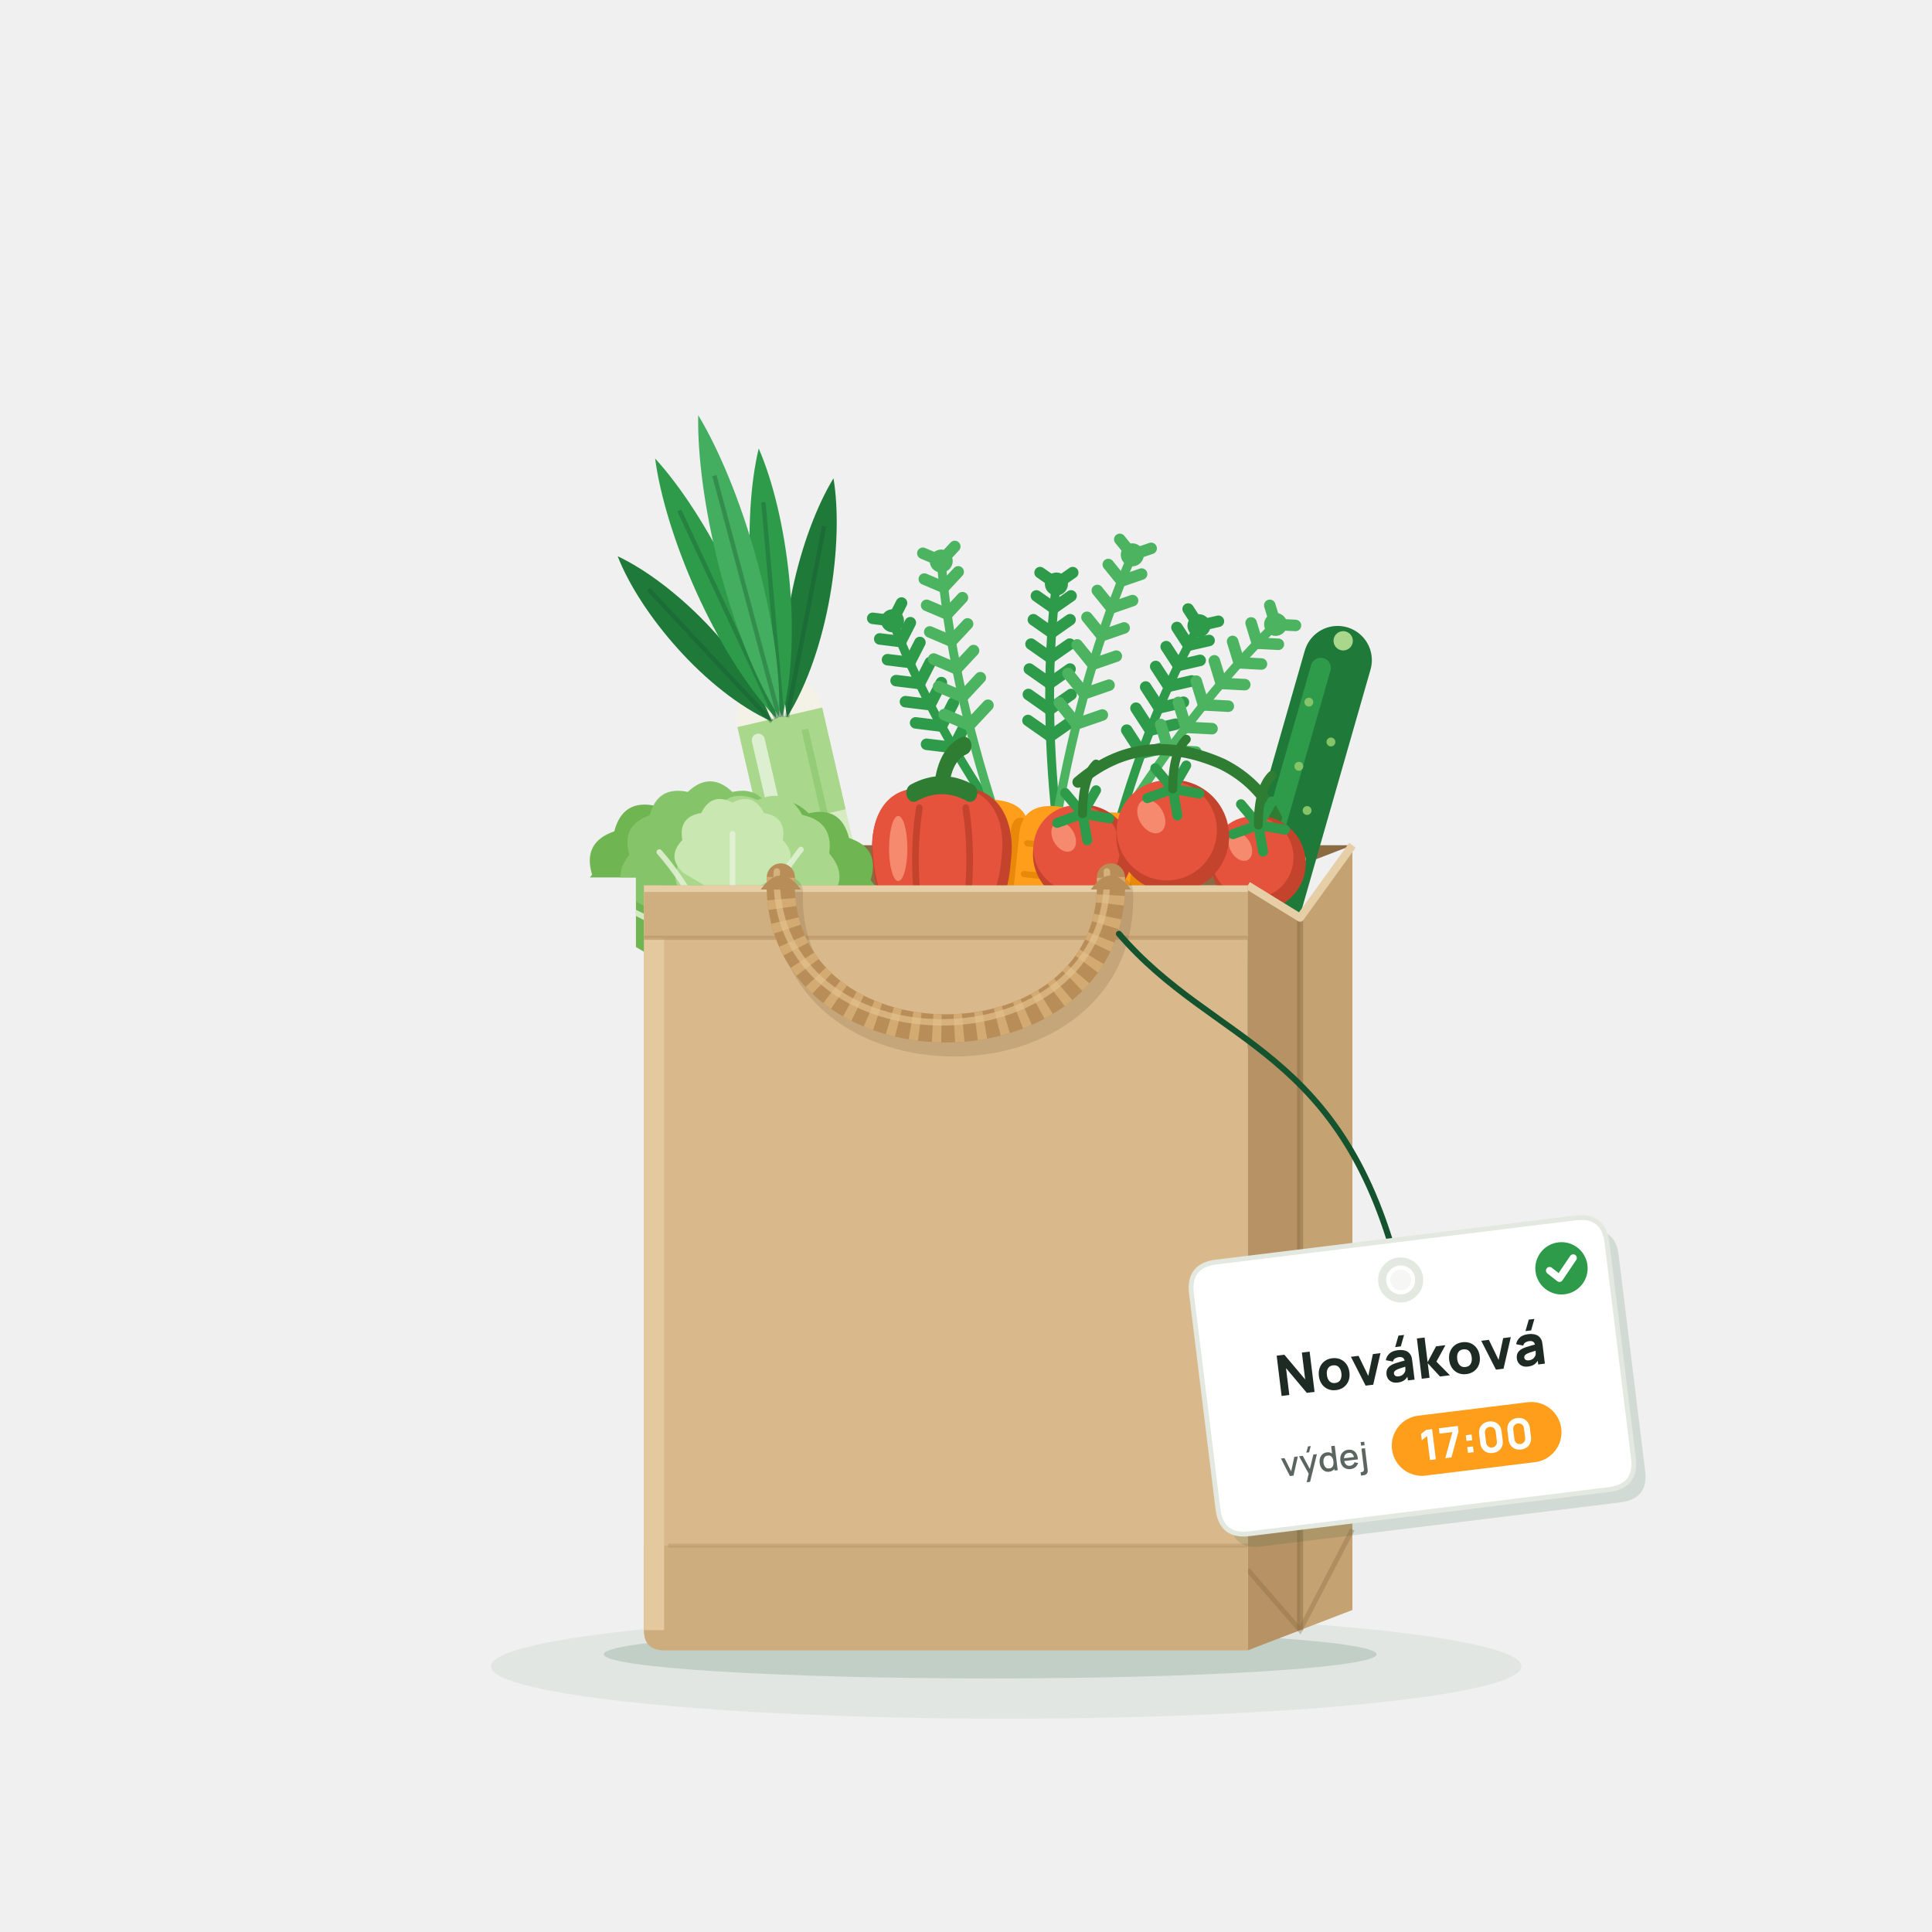
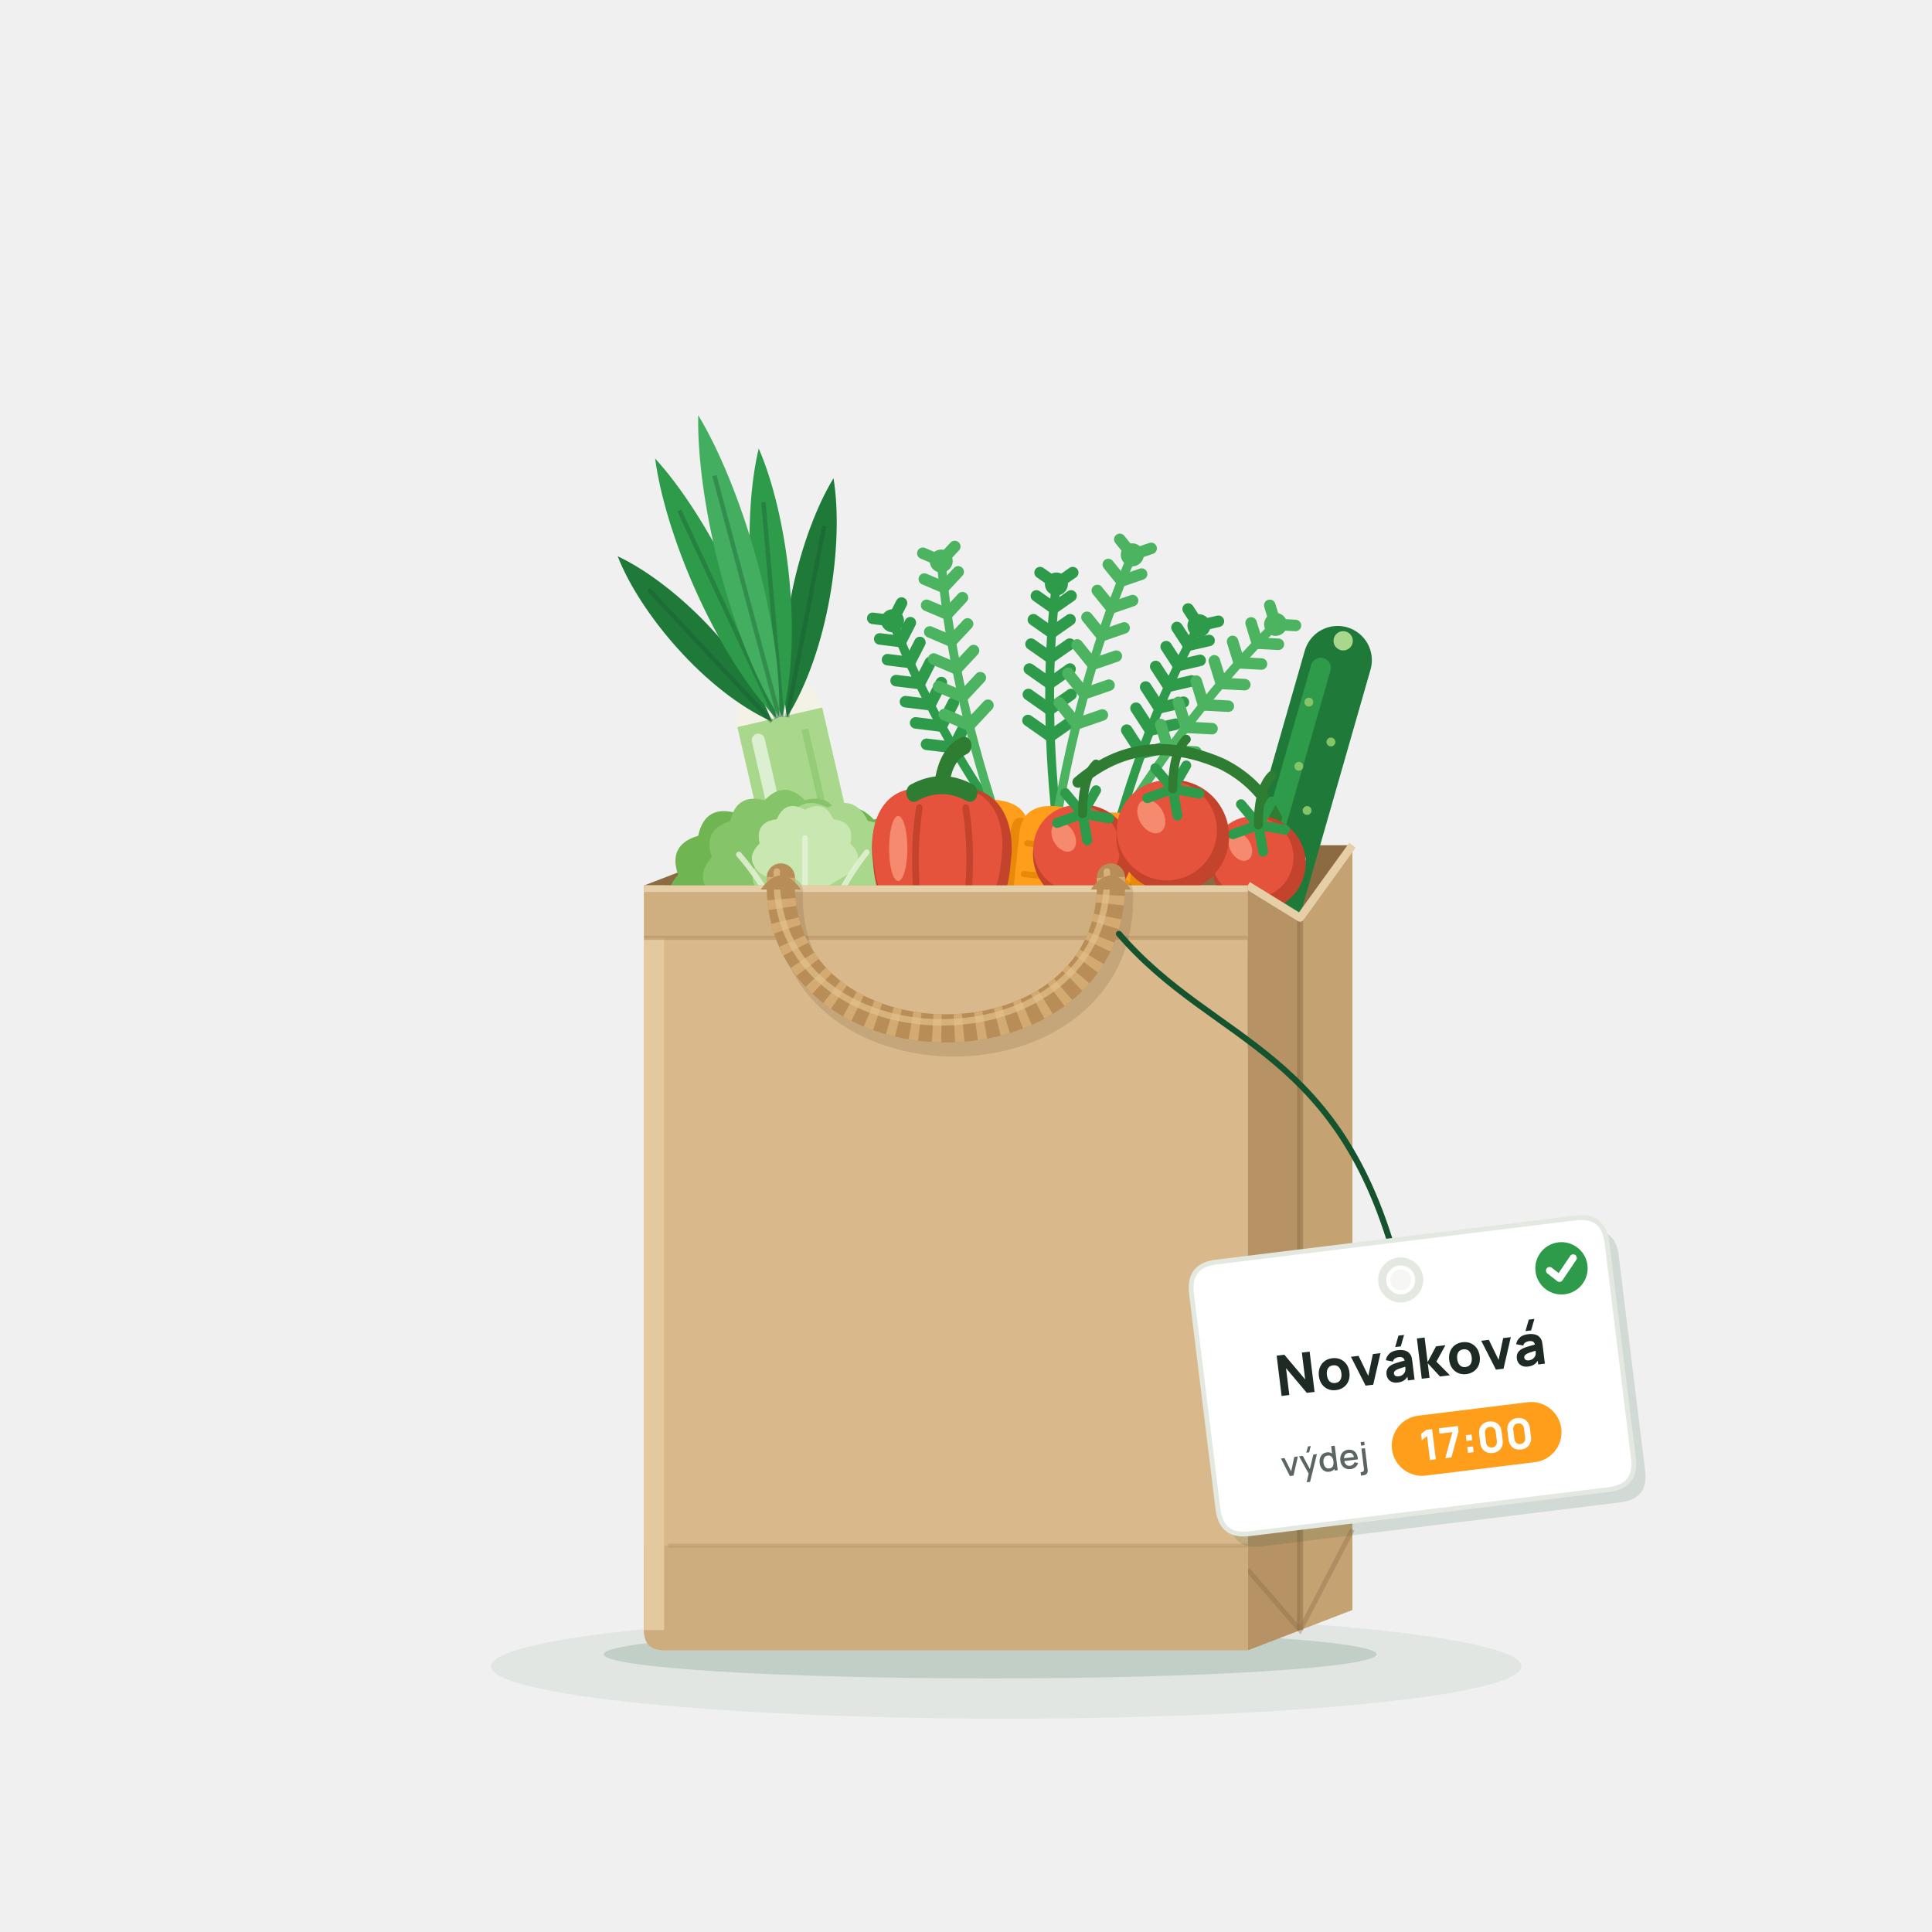
<svg xmlns="http://www.w3.org/2000/svg" viewBox="0 0 480 480" width="480" height="480">
  <ellipse cx="250" cy="414" rx="128" ry="13" fill="#14532D" opacity="0.07" />
  <ellipse cx="246" cy="411" rx="96" ry="6" fill="#14532D" opacity="0.16" />
-   <path d="M160 220 L310 220 L336 210 L186 210 Z" fill="#8C6B43" />
+   <path d="M160 220 L310 220 L323.0 228 L336 210 L186 210 Z" fill="#8C6B43" />
  <clipPath id="pc-fill">
    <path d="M0 0H480V212L338 208V420H158V218H0Z" />
  </clipPath>
  <g clip-path="url(#pc-fill)">
    <g transform="translate(318 214) rotate(16) scale(1)">
      <path d="M0 40V-52" stroke="#1F7A3A" stroke-width="17" stroke-linecap="round" />
      <path d="M-3.5 36V-49" stroke="#2E9B4A" stroke-width="5" stroke-linecap="round" />
      <circle cx="0" cy="-57" r="2.4" fill="#A9D78C" />
      <circle cx="-4" cy="-6" r="1.1" fill="#86C46A" />
      <circle cx="3" cy="-14" r="1.1" fill="#86C46A" />
      <circle cx="-2" cy="-24" r="1.1" fill="#86C46A" />
      <circle cx="4" cy="-32" r="1.1" fill="#86C46A" />
      <circle cx="-4" cy="-40" r="1.1" fill="#86C46A" />
      <circle cx="2" cy="2" r="1.1" fill="#86C46A" />
      <circle cx="5" cy="-2" r="1.1" fill="#86C46A" />
      <circle cx="-5" cy="12" r="1.1" fill="#86C46A" />
    </g>
    <g transform="translate(202 214) scale(1.08) translate(-202 -214)">
      <g transform="translate(202 214) rotate(-13) scale(1)">
        <path d="M0 60V-34" stroke="#F4F1E6" stroke-width="20" stroke-linecap="round" />
        <path d="M0 22V-34" stroke="#D6EBC1" stroke-width="20" />
        <path d="M0 -10V-34" stroke="#A9D78C" stroke-width="20" />
        <path d="M-6 30V-30" stroke="#FFFFFF" stroke-width="3" stroke-linecap="round" opacity="0.6" />
        <path d="M5 30V-30" stroke="#86C46A" stroke-width="1.6" opacity="0.6" />
        <path transform="translate(-2 -33.46) rotate(-30)" d="M0 0C6.5 -15.6 5.2 -39 0 -52C-5.2 -39 -6.5 -15.6 0 0Z" fill="#1F7A3A" />
        <path d="M-2 -33.46L-22.8 -69.49" stroke="#14532D" stroke-width="1" opacity="0.35" />
        <path transform="translate(1.63 -33.65) rotate(24)" d="M0 0C6.5 -16.8 5.2 -42 0 -56C-5.2 -42 -6.5 -16.8 0 0Z" fill="#1F7A3A" />
        <path d="M1.63 -33.65L19.85 -74.58" stroke="#14532D" stroke-width="1" opacity="0.35" />
        <path transform="translate(-0.83 -33.91) rotate(-12)" d="M0 0C6.5 -19.8 5.2 -49.5 0 -66C-5.2 -49.5 -6.5 -19.8 0 0Z" fill="#2E9B4A" />
        <path d="M-0.83 -33.91L-11.81 -85.56" stroke="#14532D" stroke-width="1" opacity="0.35" />
        <path transform="translate(0.56 -33.96) rotate(8)" d="M0 0C6.5 -18.6 5.2 -46.5 0 -62C-5.2 -46.5 -6.5 -18.6 0 0Z" fill="#2E9B4A" />
        <path d="M0.56 -33.96L7.46 -83.08" stroke="#14532D" stroke-width="1" opacity="0.35" />
        <path transform="translate(-0.14 -34) rotate(-2)" d="M0 0C6.5 -21.6 5.2 -54 0 -72C-5.2 -54 -6.5 -21.6 0 0Z" fill="#43AD60" />
        <path d="M-0.14 -34L-2.15 -91.56" stroke="#14532D" stroke-width="1" opacity="0.35" />
      </g>
    </g>
    <g transform="translate(262 208) scale(1.1) translate(-262 -208)">
      <g transform="translate(262 208) rotate(6) scale(1)">
        <path d="M-14 -4Q-31.39 -24.73 -41.51 -44.79" stroke="#2E9B4A" stroke-width="2" fill="none" stroke-linecap="round" />
        <path d="M-24.79 -17.75L-30.95 -17.85" stroke="#2E9B4A" stroke-width="2.6" stroke-linecap="round" />
        <path d="M-24.79 -17.75L-22.58 -23.5" stroke="#2E9B4A" stroke-width="2.6" stroke-linecap="round" />
        <path d="M-28.02 -22.29L-33.91 -22.4" stroke="#2E9B4A" stroke-width="2.6" stroke-linecap="round" />
        <path d="M-28.02 -22.29L-25.91 -27.79" stroke="#2E9B4A" stroke-width="2.6" stroke-linecap="round" />
        <path d="M-31.08 -26.83L-36.69 -26.92" stroke="#2E9B4A" stroke-width="2.6" stroke-linecap="round" />
        <path d="M-31.08 -26.83L-29.07 -32.06" stroke="#2E9B4A" stroke-width="2.6" stroke-linecap="round" />
        <path d="M-33.96 -31.34L-39.29 -31.43" stroke="#2E9B4A" stroke-width="2.6" stroke-linecap="round" />
        <path d="M-33.96 -31.34L-32.05 -36.32" stroke="#2E9B4A" stroke-width="2.6" stroke-linecap="round" />
        <path d="M-36.66 -35.84L-41.71 -35.93" stroke="#2E9B4A" stroke-width="2.6" stroke-linecap="round" />
        <path d="M-36.66 -35.84L-34.84 -40.56" stroke="#2E9B4A" stroke-width="2.6" stroke-linecap="round" />
        <path d="M-39.17 -40.32L-43.95 -40.41" stroke="#2E9B4A" stroke-width="2.6" stroke-linecap="round" />
        <path d="M-39.17 -40.32L-37.46 -44.78" stroke="#2E9B4A" stroke-width="2.6" stroke-linecap="round" />
        <path d="M-41.51 -44.79L-46.01 -44.87" stroke="#2E9B4A" stroke-width="2.6" stroke-linecap="round" />
        <path d="M-41.51 -44.79L-39.9 -48.99" stroke="#2E9B4A" stroke-width="2.6" stroke-linecap="round" />
        <circle cx="-41.51" cy="-44.79" r="2.6" fill="#2E9B4A" />
        <path d="M-14 -4Q-27.02 -33.24 -31.98 -59.35" stroke="#4CB461" stroke-width="2" fill="none" stroke-linecap="round" />
        <path d="M-21.78 -23.15L-27.68 -24.95" stroke="#4CB461" stroke-width="2.6" stroke-linecap="round" />
        <path d="M-21.78 -23.15L-18.07 -28.07" stroke="#4CB461" stroke-width="2.6" stroke-linecap="round" />
        <path d="M-23.98 -29.37L-29.61 -31.1" stroke="#4CB461" stroke-width="2.6" stroke-linecap="round" />
        <path d="M-23.98 -29.37L-20.44 -34.08" stroke="#4CB461" stroke-width="2.6" stroke-linecap="round" />
        <path d="M-25.98 -35.52L-31.35 -37.17" stroke="#4CB461" stroke-width="2.6" stroke-linecap="round" />
        <path d="M-25.98 -35.52L-22.6 -40.01" stroke="#4CB461" stroke-width="2.6" stroke-linecap="round" />
        <path d="M-27.78 -41.6L-32.88 -43.16" stroke="#4CB461" stroke-width="2.6" stroke-linecap="round" />
        <path d="M-27.78 -41.6L-24.57 -45.86" stroke="#4CB461" stroke-width="2.6" stroke-linecap="round" />
        <path d="M-29.38 -47.59L-34.21 -49.07" stroke="#4CB461" stroke-width="2.6" stroke-linecap="round" />
        <path d="M-29.38 -47.59L-26.34 -51.63" stroke="#4CB461" stroke-width="2.6" stroke-linecap="round" />
        <path d="M-30.78 -53.51L-35.35 -54.91" stroke="#4CB461" stroke-width="2.6" stroke-linecap="round" />
        <path d="M-30.78 -53.51L-27.91 -57.33" stroke="#4CB461" stroke-width="2.6" stroke-linecap="round" />
        <path d="M-31.98 -59.35L-36.29 -60.67" stroke="#4CB461" stroke-width="2.6" stroke-linecap="round" />
        <path d="M-31.98 -59.35L-29.28 -62.95" stroke="#4CB461" stroke-width="2.6" stroke-linecap="round" />
        <circle cx="-31.98" cy="-59.35" r="2.6" fill="#4CB461" />
        <path d="M0 -4Q-6.08 -32.62 -5.56 -56.91" stroke="#2E9B4A" stroke-width="2" fill="none" stroke-linecap="round" />
        <path d="M-3.32 -22.6L-8.72 -25.59" stroke="#2E9B4A" stroke-width="2.6" stroke-linecap="round" />
        <path d="M-3.32 -22.6L1.33 -26.64" stroke="#2E9B4A" stroke-width="2.6" stroke-linecap="round" />
        <path d="M-4.1 -28.58L-9.25 -31.44" stroke="#2E9B4A" stroke-width="2.6" stroke-linecap="round" />
        <path d="M-4.1 -28.58L0.34 -32.45" stroke="#2E9B4A" stroke-width="2.6" stroke-linecap="round" />
        <path d="M-4.72 -34.46L-9.63 -37.18" stroke="#2E9B4A" stroke-width="2.6" stroke-linecap="round" />
        <path d="M-4.72 -34.46L-0.49 -38.14" stroke="#2E9B4A" stroke-width="2.6" stroke-linecap="round" />
        <path d="M-5.18 -40.24L-9.84 -42.82" stroke="#2E9B4A" stroke-width="2.6" stroke-linecap="round" />
        <path d="M-5.18 -40.24L-1.15 -43.73" stroke="#2E9B4A" stroke-width="2.6" stroke-linecap="round" />
        <path d="M-5.47 -45.9L-9.89 -48.35" stroke="#2E9B4A" stroke-width="2.6" stroke-linecap="round" />
        <path d="M-5.47 -45.9L-1.65 -49.22" stroke="#2E9B4A" stroke-width="2.6" stroke-linecap="round" />
        <path d="M-5.6 -51.46L-9.77 -53.77" stroke="#2E9B4A" stroke-width="2.6" stroke-linecap="round" />
        <path d="M-5.6 -51.46L-1.99 -54.59" stroke="#2E9B4A" stroke-width="2.6" stroke-linecap="round" />
        <path d="M-5.56 -56.91L-9.5 -59.09" stroke="#2E9B4A" stroke-width="2.6" stroke-linecap="round" />
        <path d="M-5.56 -56.91L-2.16 -59.86" stroke="#2E9B4A" stroke-width="2.6" stroke-linecap="round" />
        <circle cx="-5.56" cy="-56.91" r="2.6" fill="#2E9B4A" />
        <path d="M0 -4Q2.39 -38.13 10.8 -65.26" stroke="#4CB461" stroke-width="2" fill="none" stroke-linecap="round" />
        <path d="M2.26 -25.97L-2.1 -30.33" stroke="#4CB461" stroke-width="2.6" stroke-linecap="round" />
        <path d="M2.26 -25.97L7.85 -28.58" stroke="#4CB461" stroke-width="2.6" stroke-linecap="round" />
        <path d="M3.31 -32.95L-0.85 -37.12" stroke="#4CB461" stroke-width="2.6" stroke-linecap="round" />
        <path d="M3.31 -32.95L8.65 -35.44" stroke="#4CB461" stroke-width="2.6" stroke-linecap="round" />
        <path d="M4.51 -39.76L0.54 -43.73" stroke="#4CB461" stroke-width="2.6" stroke-linecap="round" />
        <path d="M4.51 -39.76L9.6 -42.13" stroke="#4CB461" stroke-width="2.6" stroke-linecap="round" />
        <path d="M5.86 -46.39L2.09 -50.16" stroke="#4CB461" stroke-width="2.6" stroke-linecap="round" />
        <path d="M5.86 -46.39L10.69 -48.65" stroke="#4CB461" stroke-width="2.6" stroke-linecap="round" />
        <path d="M7.36 -52.85L3.78 -56.43" stroke="#4CB461" stroke-width="2.6" stroke-linecap="round" />
        <path d="M7.36 -52.85L11.94 -54.99" stroke="#4CB461" stroke-width="2.6" stroke-linecap="round" />
        <path d="M9.01 -59.14L5.63 -62.52" stroke="#4CB461" stroke-width="2.6" stroke-linecap="round" />
        <path d="M9.01 -59.14L13.34 -61.16" stroke="#4CB461" stroke-width="2.6" stroke-linecap="round" />
        <path d="M10.8 -65.26L7.62 -68.44" stroke="#4CB461" stroke-width="2.6" stroke-linecap="round" />
        <path d="M10.8 -65.26L14.88 -67.16" stroke="#4CB461" stroke-width="2.6" stroke-linecap="round" />
        <circle cx="10.8" cy="-65.26" r="2.6" fill="#4CB461" />
        <path d="M14 -4Q18.66 -30.43 27.45 -50.91" stroke="#2E9B4A" stroke-width="2" fill="none" stroke-linecap="round" />
        <path d="M17.57 -20.96L13.69 -25.75" stroke="#2E9B4A" stroke-width="2.6" stroke-linecap="round" />
        <path d="M17.57 -20.96L23.4 -22.97" stroke="#2E9B4A" stroke-width="2.6" stroke-linecap="round" />
        <path d="M18.96 -26.32L15.25 -30.9" stroke="#2E9B4A" stroke-width="2.6" stroke-linecap="round" />
        <path d="M18.96 -26.32L24.53 -28.24" stroke="#2E9B4A" stroke-width="2.6" stroke-linecap="round" />
        <path d="M20.45 -31.53L16.92 -35.89" stroke="#2E9B4A" stroke-width="2.6" stroke-linecap="round" />
        <path d="M20.45 -31.53L25.76 -33.36" stroke="#2E9B4A" stroke-width="2.6" stroke-linecap="round" />
        <path d="M22.05 -36.6L18.69 -40.74" stroke="#2E9B4A" stroke-width="2.6" stroke-linecap="round" />
        <path d="M22.05 -36.6L27.09 -38.33" stroke="#2E9B4A" stroke-width="2.6" stroke-linecap="round" />
        <path d="M23.75 -41.51L20.57 -45.44" stroke="#2E9B4A" stroke-width="2.6" stroke-linecap="round" />
        <path d="M23.75 -41.51L28.53 -43.16" stroke="#2E9B4A" stroke-width="2.6" stroke-linecap="round" />
        <path d="M25.55 -46.29L22.54 -50" stroke="#2E9B4A" stroke-width="2.6" stroke-linecap="round" />
        <path d="M25.55 -46.29L30.07 -47.84" stroke="#2E9B4A" stroke-width="2.6" stroke-linecap="round" />
        <path d="M27.45 -50.91L24.62 -54.41" stroke="#2E9B4A" stroke-width="2.6" stroke-linecap="round" />
        <path d="M27.45 -50.91L31.71 -52.37" stroke="#2E9B4A" stroke-width="2.6" stroke-linecap="round" />
        <circle cx="27.45" cy="-50.91" r="2.6" fill="#2E9B4A" />
        <path d="M14 -4Q27.94 -32.57 44.63 -53.02" stroke="#4CB461" stroke-width="2" fill="none" stroke-linecap="round" />
        <path d="M23.6 -22.15L21.19 -27.82" stroke="#4CB461" stroke-width="2.6" stroke-linecap="round" />
        <path d="M23.6 -22.15L29.76 -22.47" stroke="#4CB461" stroke-width="2.6" stroke-linecap="round" />
        <path d="M26.93 -27.79L24.63 -33.21" stroke="#4CB461" stroke-width="2.6" stroke-linecap="round" />
        <path d="M26.93 -27.79L32.81 -28.1" stroke="#4CB461" stroke-width="2.6" stroke-linecap="round" />
        <path d="M30.34 -33.24L28.14 -38.4" stroke="#4CB461" stroke-width="2.6" stroke-linecap="round" />
        <path d="M30.34 -33.24L35.94 -33.53" stroke="#4CB461" stroke-width="2.6" stroke-linecap="round" />
        <path d="M33.81 -38.48L31.72 -43.39" stroke="#4CB461" stroke-width="2.6" stroke-linecap="round" />
        <path d="M33.81 -38.48L39.13 -38.76" stroke="#4CB461" stroke-width="2.6" stroke-linecap="round" />
        <path d="M37.35 -43.53L35.37 -48.18" stroke="#4CB461" stroke-width="2.6" stroke-linecap="round" />
        <path d="M37.35 -43.53L42.39 -43.79" stroke="#4CB461" stroke-width="2.6" stroke-linecap="round" />
        <path d="M40.95 -48.37L39.09 -52.77" stroke="#4CB461" stroke-width="2.6" stroke-linecap="round" />
        <path d="M40.95 -48.37L45.72 -48.62" stroke="#4CB461" stroke-width="2.6" stroke-linecap="round" />
        <path d="M44.63 -53.02L42.87 -57.16" stroke="#4CB461" stroke-width="2.6" stroke-linecap="round" />
        <path d="M44.63 -53.02L49.12 -53.25" stroke="#4CB461" stroke-width="2.6" stroke-linecap="round" />
        <circle cx="44.63" cy="-53.02" r="2.6" fill="#4CB461" />
        <path d="M-22 30V0Q-22 -7 -14 -7Q-6 -7 -6 0V30Z" fill="#FF9E1B" />
        <path d="M-10 30V0Q-10 -5 -6 -3V30Z" fill="#E8890A" />
        <path d="M-20 2H-15M-20 9H-16" stroke="#E8890A" stroke-width="1.4" stroke-linecap="round" />
        <path d="M-8 30V0Q-8 -7 0 -7Q8 -7 8 0V30Z" fill="#FF9E1B" />
        <path d="M4 30V0Q4 -5 8 -3V30Z" fill="#E8890A" />
        <path d="M-6 2H-1M-6 9H-2" stroke="#E8890A" stroke-width="1.4" stroke-linecap="round" />
        <path d="M6 30V0Q6 -7 14 -7Q22 -7 22 0V30Z" fill="#FF9E1B" />
        <path d="M18 30V0Q18 -5 22 -3V30Z" fill="#E8890A" />
        <path d="M8 2H13M8 9H12" stroke="#E8890A" stroke-width="1.4" stroke-linecap="round" />
      </g>
    </g>
-     <g transform="translate(182 218) rotate(0) scale(1)">
-       <path d="M-13.02 23.81L-33.99 11.35Q-40.26 5.76 -34.9 -0.7Q-37.33 -8.74 -29.38 -11.46Q-27.27 -19.59 -19.07 -17.77Q-13.02 -23.6 -6.97 -17.77Q1.23 -19.59 3.34 -11.46Q11.29 -8.74 8.86 -0.7Q14.22 5.76 7.95 11.35Z" fill="#6FB552" />
-       <path d="M13.02 24.49L-7.37 12.38Q-13.61 6.96 -8.25 0.66Q-10.74 -7.22 -2.89 -9.8Q-0.9 -17.82 7.14 -15.93Q13.02 -21.74 18.9 -15.93Q26.94 -17.82 28.93 -9.8Q36.78 -7.22 34.29 0.66Q39.65 6.96 33.41 12.38Z" fill="#6FB552" />
-       <path d="M-5.58 16.86L-24.81 5.45Q-30.47 0.32 -25.63 -5.6Q-27.79 -12.94 -20.58 -15.47Q-18.6 -22.85 -11.12 -21.25Q-5.58 -26.51 -0.04 -21.25Q7.44 -22.85 9.42 -15.47Q16.63 -12.94 14.47 -5.6Q19.31 0.32 13.65 5.45Z" fill="#86C46A" />
-       <path d="M6.2 16.12L-11.28 5.74Q-16.89 0.05 -11.62 -5.95Q-12.72 -13.87 -4.91 -15.54Q-1.07 -22.55 6.2 -19.22Q13.47 -22.55 17.31 -15.54Q25.12 -13.87 24.02 -5.95Q29.29 0.05 23.68 5.74Z" fill="#A9D78C" />
-       <path d="M0 6.14L-12.23 -1.13Q-16.51 -5.1 -12.47 -9.31Q-13.53 -15.06 -7.78 -16.02Q-5.2 -21.26 0 -18.6Q5.2 -21.26 7.78 -16.02Q13.53 -15.06 12.47 -9.31Q16.51 -5.1 12.23 -1.13Z" fill="#C9E7B0" />
-       <path d="M0 27.9Q-12.7 12.14 -31.74 5.67" stroke="#E4F2D6" stroke-width="1.4" fill="none" stroke-linecap="round" opacity="0.85" />
-       <path d="M0 27.9Q-7.28 6.14 -18.19 -6.31" stroke="#E4F2D6" stroke-width="1.4" fill="none" stroke-linecap="round" opacity="0.85" />
-       <path d="M0 27.9Q0 3.88 0 -10.85" stroke="#E4F2D6" stroke-width="1.4" fill="none" stroke-linecap="round" opacity="0.85" />
-       <path d="M0 27.9Q6.79 5.84 16.99 -6.93" stroke="#E4F2D6" stroke-width="1.4" fill="none" stroke-linecap="round" opacity="0.85" />
-       <path d="M0 27.9Q12.21 11.32 30.54 4.04" stroke="#E4F2D6" stroke-width="1.4" fill="none" stroke-linecap="round" opacity="0.85" />
+     <g transform="translate(200 218) rotate(0) scale(1)">
+       <path d="M-11.76 21.5L-30.7 10.26Q-36.85 5.24 -31.52 -0.63Q-34.15 -8.12 -26.54 -10.35Q-24.88 -18.11 -17.22 -16.05Q-11.76 -21.8 -6.3 -16.05Q1.36 -18.11 3.02 -10.35Q10.63 -8.12 8 -0.63Q13.33 5.24 7.18 10.26Z" fill="#6FB552" />
+       <path d="M11.76 22.12L-6.66 11.18Q-12.77 6.32 -7.45 0.6Q-10.13 -6.74 -2.61 -8.85Q-1.07 -16.51 6.45 -14.39Q11.76 -20.12 17.07 -14.39Q24.59 -16.51 26.13 -8.85Q33.65 -6.74 30.97 0.6Q36.29 6.32 30.18 11.18Z" fill="#6FB552" />
+       <path d="M-5.04 15.23L-22.41 4.92Q-27.96 0.32 -23.15 -5.06Q-25.49 -11.88 -18.59 -13.97Q-17.02 -21.01 -10.05 -19.19Q-5.04 -24.38 -0.03 -19.19Q6.94 -21.01 8.51 -13.97Q15.41 -11.88 13.07 -5.06Q17.88 0.32 12.33 4.92Z" fill="#86C46A" />
+       <path d="M5.6 14.56L-10.19 5.19Q-15.69 0.06 -10.49 -5.38Q-11.85 -12.78 -4.43 -14.04Q-1.1 -20.78 5.6 -17.36Q12.3 -20.78 15.63 -14.04Q23.05 -12.78 21.69 -5.38Q26.89 0.06 21.39 5.19Z" fill="#A9D78C" />
+       <path d="M0 5.54L-11.05 -1.02Q-15.25 -4.6 -11.27 -8.41Q-12.5 -13.79 -7.02 -14.47Q-4.8 -19.53 0 -16.8Q4.8 -19.53 7.02 -14.47Q12.5 -13.79 11.27 -8.41Q15.25 -4.6 11.05 -1.02Z" fill="#C9E7B0" />
+       <path d="M0 25.2Q-11.47 10.96 -28.67 5.12" stroke="#E4F2D6" stroke-width="1.4" fill="none" stroke-linecap="round" opacity="0.85" />
+       <path d="M0 25.2Q-6.57 5.55 -16.43 -5.7" stroke="#E4F2D6" stroke-width="1.4" fill="none" stroke-linecap="round" opacity="0.85" />
+       <path d="M0 25.2Q0 3.5 0 -9.8" stroke="#E4F2D6" stroke-width="1.4" fill="none" stroke-linecap="round" opacity="0.85" />
+       <path d="M0 25.2Q6.14 5.27 15.34 -6.26" stroke="#E4F2D6" stroke-width="1.4" fill="none" stroke-linecap="round" opacity="0.85" />
+       <path d="M0 25.2Q11.03 10.23 27.58 3.65" stroke="#E4F2D6" stroke-width="1.4" fill="none" stroke-linecap="round" opacity="0.85" />
    </g>
    <g transform="translate(234 214) rotate(0) scale(1)">
      <g transform="scale(0.92 1.12)">
        <path d="M0 -14.82C11.4 -19.38 20.52 -11.78 18.62 0C17.48 13.68 7.98 19.38 0 16.34C-7.98 19.38 -17.48 13.68 -18.62 0C-20.52 -11.78 -11.4 -19.38 0 -14.82Z" fill="#C4432C" />
        <path d="M0 -14.82C11.4 -19.38 20.52 -11.78 18.62 0C17.48 13.68 7.98 19.38 0 16.34C-7.98 19.38 -17.48 13.68 -18.62 0C-20.52 -11.78 -11.4 -19.38 0 -14.82Z" fill="#E5533D" transform="translate(-1.2 -1) scale(0.93)" />
        <path d="M-6.08 -11.78Q-8.36 0 -5.7 14.25M6.46 -11.78Q8.74 0 6.08 14.25" stroke="#C4432C" stroke-width="1.8" fill="none" stroke-linecap="round" />
        <ellipse cx="-11.78" cy="-2.85" rx="2.47" ry="7.22" fill="#F58A6E" />
        <path d="M-7.6 -15.2Q0 -18.62 7.6 -15.2" stroke="#2E7D32" stroke-width="4" fill="none" stroke-linecap="round" />
        <path d="M0 -17.1Q1 -23.75 6 -25.65" stroke="#2E7D32" stroke-width="4" fill="none" stroke-linecap="round" />
      </g>
    </g>
    <g transform="translate(288 210) scale(1.12) translate(-288 -210)">
      <g transform="translate(288 210) rotate(0) scale(1)">
        <path d="M-18 -14Q-4 -26 14 -18Q22 -14 26 -6" stroke="#2E7D32" stroke-width="2.5" fill="none" stroke-linecap="round" />
        <circle cx="-17" cy="2" r="11" fill="#C4432C" />
        <circle cx="-18.3" cy="0.7" r="9.6" fill="#E5533D" />
        <ellipse cx="-21.18" cy="-1.85" rx="2.42" ry="3.52" fill="#F58A6E" transform="rotate(-30 -21.18 -1.85)" />
        <path d="M-17 -7L-22.64 -4.95" stroke="#2E9B4A" stroke-width="2.2" stroke-linecap="round" />
        <path d="M-17 -7L-20.86 -11.6" stroke="#2E9B4A" stroke-width="2.2" stroke-linecap="round" />
        <path d="M-17 -7L-14 -12.2" stroke="#2E9B4A" stroke-width="2.2" stroke-linecap="round" />
        <path d="M-17 -7L-11.09 -5.96" stroke="#2E9B4A" stroke-width="2.2" stroke-linecap="round" />
        <path d="M-17 -7L-15.96 -1.09" stroke="#2E9B4A" stroke-width="2.2" stroke-linecap="round" />
        <path d="M-17 -7Q-17 -15 -14 -18" stroke="#2E7D32" stroke-width="2" fill="none" stroke-linecap="round" />
        <circle cx="22" cy="4" r="10.5" fill="#C4432C" />
        <circle cx="20.7" cy="2.7" r="9.1" fill="#E5533D" />
        <ellipse cx="18.01" cy="0.33" rx="2.31" ry="3.36" fill="#F58A6E" transform="rotate(-30 18.01 0.33)" />
        <path d="M22 -4.5L16.36 -2.45" stroke="#2E9B4A" stroke-width="2.2" stroke-linecap="round" />
        <path d="M22 -4.5L18.14 -9.1" stroke="#2E9B4A" stroke-width="2.2" stroke-linecap="round" />
        <path d="M22 -4.5L25 -9.7" stroke="#2E9B4A" stroke-width="2.2" stroke-linecap="round" />
        <path d="M22 -4.5L27.91 -3.46" stroke="#2E9B4A" stroke-width="2.2" stroke-linecap="round" />
        <path d="M22 -4.5L23.04 1.41" stroke="#2E9B4A" stroke-width="2.2" stroke-linecap="round" />
        <path d="M22 -4.5Q22 -12.5 25 -15.5" stroke="#2E7D32" stroke-width="2" fill="none" stroke-linecap="round" />
        <circle cx="3" cy="-2" r="12.5" fill="#C4432C" />
        <circle cx="1.7" cy="-3.3" r="11.1" fill="#E5533D" />
        <ellipse cx="-1.75" cy="-6.38" rx="2.75" ry="4" fill="#F58A6E" transform="rotate(-30 -1.75 -6.38)" />
        <path d="M3 -12.5L-2.64 -10.45" stroke="#2E9B4A" stroke-width="2.2" stroke-linecap="round" />
        <path d="M3 -12.5L-0.86 -17.1" stroke="#2E9B4A" stroke-width="2.2" stroke-linecap="round" />
        <path d="M3 -12.5L6 -17.7" stroke="#2E9B4A" stroke-width="2.2" stroke-linecap="round" />
        <path d="M3 -12.5L8.91 -11.46" stroke="#2E9B4A" stroke-width="2.2" stroke-linecap="round" />
        <path d="M3 -12.5L4.04 -6.59" stroke="#2E9B4A" stroke-width="2.2" stroke-linecap="round" />
        <path d="M3 -12.5Q3 -20.5 6 -23.5" stroke="#2E7D32" stroke-width="2" fill="none" stroke-linecap="round" />
      </g>
    </g>
  </g>
  <path d="M310 220 L323.0 228 L336 210 L336 400 L310 410 Z" fill="#C5A272" />
  <path d="M310 220 L323.0 228 L323.0 405.0 L310 410 Z" fill="#B69264" />
  <path d="M323.0 228 L323.0 405.0" stroke="#8C6B43" stroke-width="1.5" opacity="0.5" />
  <path d="M310 390 L323.0 405.0 L336 380" stroke="#8C6B43" stroke-width="1.2" fill="none" opacity="0.35" />
  <path d="M310 220 L323.0 228 L336 210" stroke="#E6CFA6" stroke-width="2" fill="none" stroke-linejoin="round" />
  <path d="M160 220 H310 V410 H165 Q160 410 160 405 Z" fill="#D9B98B" />
  <path d="M160 384 H310 V410 H165 Q160 410 160 405 Z" fill="#CDAC7E" />
  <rect x="160" y="220" width="5" height="185" fill="#E4C89E" />
  <rect x="160" y="220" width="150" height="13" fill="#CFAE7F" />
  <path d="M160 233 H310" stroke="#B69264" stroke-width="1" opacity="0.6" />
  <path d="M160 220.8 H310" stroke="#E6CFA6" stroke-width="1.6" />
  <path d="M166 384 H310" stroke="#B69264" stroke-width="1" opacity="0.45" />
  <path d="M194 218 C192 268 278 268 276 218" fill="none" stroke="#5A4126" stroke-width="7" stroke-linecap="round" opacity="0.16" transform="translate(2 3.5)" />
  <path d="M194 218 C192 268 278 268 276 218" fill="none" stroke="#B88D57" stroke-width="7" stroke-linecap="round" />
  <path d="M194 218 C192 268 278 268 276 218" fill="none" stroke="#D2AA72" stroke-width="7" stroke-dasharray="2.2 3.2" stroke-linecap="butt" />
  <path d="M194 218 C192 268 278 268 276 218" fill="none" stroke="#E3C08C" stroke-width="1.6" stroke-linecap="round" opacity="0.7" transform="translate(-1 -1.5)" />
  <path d="M189 221 Q194 214 199 221" fill="#B88D57" />
  <path d="M271 221 Q276 214 281 221" fill="#B88D57" />
  <path d="M278 232 C302 260 334 260 348 318" stroke="#14532D" stroke-width="1.5" fill="none" stroke-linecap="round" />
  <g transform="translate(348 318) rotate(-7) translate(0 -10)">
    <path d="M-52 7 Q-52 0 -45 0 H45 Q52 0 52 7 V61 Q52 68 45 68 H-45 Q-52 68 -52 61 Z" fill="#14532D" opacity="0.14" transform="translate(2.5 3.5)" />
    <path d="M-52 7 Q-52 0 -45 0 H45 Q52 0 52 7 V61 Q52 68 45 68 H-45 Q-52 68 -52 61 Z" fill="#FFFFFF" />
    <path d="M-52 7 Q-52 0 -45 0 H45 Q52 0 52 7 V61 Q52 68 45 68 H-45 Q-52 68 -52 61 Z" fill="none" stroke="#E3E8E0" stroke-width="1.2" />
    <circle cx="0" cy="10" r="4.6" fill="none" stroke="#E3E8E0" stroke-width="2" />
    <circle cx="0" cy="10" r="2.6" fill="#F6F7F4" />
    <circle cx="40" cy="12" r="6.5" fill="#2E9B4A" />
    <path d="M37 12.2 l2.2 2.2 l4 -4.6" stroke="#FFFFFF" stroke-width="1.8" fill="none" stroke-linecap="round" stroke-linejoin="round" />
    <path d="M-32.88 35.0V24.92H-30.95L-26.57 31.64V24.92H-24.63V35.0H-26.57L-30.95 28.28V35.0Z M-19.27 35.21Q-20.41 35.21 -21.27 34.7Q-22.13 34.19 -22.61 33.29Q-23.09 32.39 -23.09 31.22Q-23.09 30.04 -22.6 29.14Q-22.11 28.24 -21.25 27.73Q-20.39 27.23 -19.27 27.23Q-18.13 27.23 -17.27 27.74Q-16.4 28.25 -15.92 29.15Q-15.44 30.05 -15.44 31.22Q-15.44 32.4 -15.92 33.3Q-16.41 34.2 -17.27 34.7Q-18.14 35.21 -19.27 35.21ZM-19.27 33.43Q-18.35 33.43 -17.9 32.81Q-17.45 32.19 -17.45 31.22Q-17.45 30.21 -17.91 29.61Q-18.37 29.01 -19.27 29.01Q-19.89 29.01 -20.29 29.29Q-20.69 29.57 -20.88 30.06Q-21.08 30.56 -21.08 31.22Q-21.08 32.23 -20.62 32.83Q-20.16 33.43 -19.27 33.43Z M-11.85 35.0 -14.6 27.44H-12.69L-10.9 32.68L-9.11 27.44H-7.2L-9.95 35.0Z M-1.99 26.39H-3.4L-2.24 23.66H-0.83ZM-3.84 35.21Q-4.66 35.21 -5.22 34.9Q-5.78 34.59 -6.07 34.07Q-6.36 33.54 -6.36 32.91Q-6.36 32.39 -6.2 31.96Q-6.04 31.52 -5.68 31.19Q-5.32 30.86 -4.71 30.63Q-4.29 30.48 -3.71 30.36Q-3.13 30.24 -2.39 30.13Q-1.66 30.02 -0.78 29.89L-1.46 30.27Q-1.46 29.6 -1.79 29.28Q-2.11 28.97 -2.86 28.97Q-3.28 28.97 -3.74 29.17Q-4.19 29.37 -4.38 29.89L-6.1 29.34Q-5.81 28.41 -5.02 27.82Q-4.23 27.23 -2.86 27.23Q-1.86 27.23 -1.09 27.54Q-0.31 27.85 0.09 28.6Q0.31 29.02 0.36 29.44Q0.4 29.86 0.4 30.38V35.0H-1.27V33.45L-1.03 33.77Q-1.58 34.53 -2.22 34.87Q-2.86 35.21 -3.84 35.21ZM-3.44 33.71Q-2.91 33.71 -2.55 33.53Q-2.19 33.34 -1.98 33.1Q-1.76 32.87 -1.69 32.7Q-1.54 32.4 -1.52 31.99Q-1.49 31.58 -1.49 31.3L-0.93 31.44Q-1.78 31.58 -2.3 31.68Q-2.83 31.77 -3.15 31.85Q-3.47 31.93 -3.72 32.02Q-4 32.13 -4.17 32.26Q-4.34 32.39 -4.42 32.54Q-4.5 32.7 -4.5 32.89Q-4.5 33.15 -4.37 33.33Q-4.24 33.52 -4 33.61Q-3.77 33.71 -3.44 33.71Z M2.2 35.0 2.22 24.92H4.15V31.08L6.71 27.44H9.06L6.33 31.22L9.25 35.0H6.77L4.15 31.36V35.0Z M13.35 35.21Q12.21 35.21 11.35 34.7Q10.49 34.19 10.01 33.29Q9.53 32.39 9.53 31.22Q9.53 30.04 10.02 29.14Q10.51 28.24 11.37 27.73Q12.23 27.23 13.35 27.23Q14.49 27.23 15.35 27.74Q16.22 28.25 16.7 29.15Q17.18 30.05 17.18 31.22Q17.18 32.4 16.7 33.3Q16.21 34.2 15.35 34.7Q14.48 35.21 13.35 35.21ZM13.35 33.43Q14.27 33.43 14.72 32.81Q15.17 32.19 15.17 31.22Q15.17 30.21 14.71 29.61Q14.25 29.01 13.35 29.01Q12.73 29.01 12.33 29.29Q11.93 29.57 11.74 30.06Q11.54 30.56 11.54 31.22Q11.54 32.23 12 32.83Q12.46 33.43 13.35 33.43Z M20.77 35.0 18.02 27.44H19.93L21.72 32.68L23.51 27.44H25.42L22.67 35.0Z M30.63 26.39H29.22L30.38 23.66H31.79ZM28.78 35.21Q27.96 35.21 27.4 34.9Q26.84 34.59 26.55 34.07Q26.26 33.54 26.26 32.91Q26.26 32.39 26.42 31.96Q26.58 31.52 26.94 31.19Q27.3 30.86 27.91 30.63Q28.33 30.48 28.91 30.36Q29.49 30.24 30.23 30.13Q30.96 30.02 31.84 29.89L31.16 30.27Q31.16 29.6 30.83 29.28Q30.51 28.97 29.76 28.97Q29.34 28.97 28.88 29.17Q28.43 29.37 28.24 29.89L26.52 29.34Q26.81 28.41 27.6 27.82Q28.39 27.23 29.76 27.23Q30.76 27.23 31.53 27.54Q32.31 27.85 32.71 28.6Q32.93 29.02 32.98 29.44Q33.02 29.86 33.02 30.38V35.0H31.35V33.45L31.59 33.77Q31.04 34.53 30.4 34.87Q29.76 35.21 28.78 35.21ZM29.18 33.71Q29.71 33.71 30.07 33.53Q30.43 33.34 30.64 33.1Q30.86 32.87 30.93 32.7Q31.08 32.4 31.1 31.99Q31.13 31.58 31.13 31.3L31.69 31.44Q30.84 31.58 30.32 31.68Q29.79 31.77 29.47 31.85Q29.15 31.93 28.9 32.02Q28.62 32.13 28.45 32.26Q28.28 32.39 28.2 32.54Q28.12 32.7 28.12 32.89Q28.12 33.15 28.25 33.33Q28.38 33.52 28.62 33.61Q28.85 33.71 29.18 33.71Z" fill="#1E2B24" />
    <path d="M-33.26 55.0 -34.93 50.41H-34.04L-32.81 53.89L-31.6 50.41H-30.7L-32.36 55.0Z M-27.81 49.73H-28.51L-27.9 48.24H-27.21ZM-29.31 57.04 -28.43 54.62 -28.41 55.33 -30.41 50.41H-29.48L-27.99 54.21H-28.26L-26.83 50.41H-25.93L-28.46 57.04Z M-23.45 55.13Q-24.09 55.13 -24.55 54.81Q-25.02 54.49 -25.27 53.94Q-25.53 53.39 -25.53 52.7Q-25.53 52.01 -25.27 51.46Q-25.02 50.92 -24.55 50.6Q-24.08 50.28 -23.43 50.28Q-22.78 50.28 -22.34 50.6Q-21.89 50.92 -21.66 51.46Q-21.44 52.01 -21.44 52.7Q-21.44 53.39 -21.67 53.94Q-21.89 54.49 -22.34 54.81Q-22.79 55.13 -23.45 55.13ZM-23.32 54.32Q-22.89 54.32 -22.61 54.12Q-22.33 53.91 -22.21 53.54Q-22.08 53.18 -22.08 52.7Q-22.08 52.22 -22.21 51.86Q-22.34 51.5 -22.61 51.29Q-22.88 51.09 -23.3 51.09Q-23.74 51.09 -24.02 51.3Q-24.31 51.52 -24.44 51.89Q-24.58 52.25 -24.58 52.7Q-24.58 53.16 -24.44 53.52Q-24.31 53.89 -24.03 54.11Q-23.75 54.32 -23.32 54.32ZM-22.08 55.0V51.7H-22.18V48.88H-21.29V55.0Z M-18.06 55.13Q-18.75 55.13 -19.26 54.83Q-19.78 54.53 -20.07 53.99Q-20.35 53.45 -20.35 52.74Q-20.35 51.99 -20.07 51.44Q-19.79 50.89 -19.28 50.58Q-18.78 50.28 -18.11 50.28Q-17.4 50.28 -16.91 50.61Q-16.42 50.93 -16.17 51.53Q-15.93 52.13 -15.98 52.95H-16.87V52.63Q-16.88 51.83 -17.17 51.45Q-17.47 51.07 -18.07 51.07Q-18.74 51.07 -19.07 51.49Q-19.41 51.91 -19.41 52.7Q-19.41 53.46 -19.07 53.87Q-18.74 54.29 -18.11 54.29Q-17.69 54.29 -17.39 54.1Q-17.08 53.91 -16.91 53.56L-16.04 53.84Q-16.31 54.45 -16.85 54.79Q-17.39 55.13 -18.06 55.13ZM-19.7 52.95V52.26H-16.42V52.95Z M-15.71 57.04V56.2H-15.48Q-15.12 56.2 -14.96 56.03Q-14.79 55.86 -14.79 55.51V50.41H-13.9V55.87Q-13.9 56.43 -14.21 56.73Q-14.52 57.04 -15.09 57.04ZM-14.79 49.66V48.79H-13.9V49.66Z" fill="#5B6660" />
    <rect x="-7.28" y="44" width="42.38" height="15" rx="7.5" fill="#FF9E1B" />
    <path d="M1.77 55.3V49.29L0.35 50.17V48.59L1.77 47.74H3.23V55.3Z M5.6 55.3 8.14 49.08H4.91V47.74H9.67V49.08L7.14 55.3Z M11.35 54.67V53.24H12.78V54.67ZM11.36 51.69V50.26H12.79V51.69Z M17.48 55.46Q16.64 55.46 16.02 55.11Q15.38 54.75 15.03 54.12Q14.68 53.49 14.68 52.65V50.39Q14.68 49.55 15.03 48.92Q15.38 48.29 16.02 47.93Q16.64 47.58 17.48 47.58Q18.32 47.58 18.95 47.93Q19.59 48.29 19.94 48.92Q20.29 49.55 20.29 50.39V52.65Q20.29 53.49 19.94 54.12Q19.59 54.75 18.95 55.11Q18.32 55.46 17.48 55.46ZM17.48 54.1Q17.86 54.1 18.17 53.92Q18.47 53.75 18.65 53.44Q18.83 53.14 18.83 52.76V50.27Q18.83 49.89 18.65 49.59Q18.47 49.28 18.17 49.1Q17.86 48.93 17.48 48.93Q17.11 48.93 16.8 49.1Q16.5 49.28 16.32 49.59Q16.14 49.89 16.14 50.27V52.76Q16.14 53.14 16.32 53.44Q16.5 53.75 16.8 53.92Q17.11 54.1 17.48 54.1Z M24.56 55.46Q23.72 55.46 23.09 55.11Q22.46 54.75 22.11 54.12Q21.76 53.49 21.76 52.65V50.39Q21.76 49.55 22.11 48.92Q22.46 48.29 23.09 47.93Q23.72 47.58 24.56 47.58Q25.4 47.58 26.03 47.93Q26.66 48.29 27.01 48.92Q27.37 49.55 27.37 50.39V52.65Q27.37 53.49 27.01 54.12Q26.66 54.75 26.03 55.11Q25.4 55.46 24.56 55.46ZM24.56 54.1Q24.94 54.1 25.24 53.92Q25.55 53.75 25.73 53.44Q25.91 53.14 25.91 52.76V50.27Q25.91 49.89 25.73 49.59Q25.55 49.28 25.24 49.1Q24.94 48.93 24.56 48.93Q24.18 48.93 23.88 49.1Q23.57 49.28 23.4 49.59Q23.22 49.89 23.22 50.27V52.76Q23.22 53.14 23.4 53.44Q23.57 53.75 23.88 53.92Q24.18 54.1 24.56 54.1Z" fill="#FFFFFF" />
  </g>
</svg>
